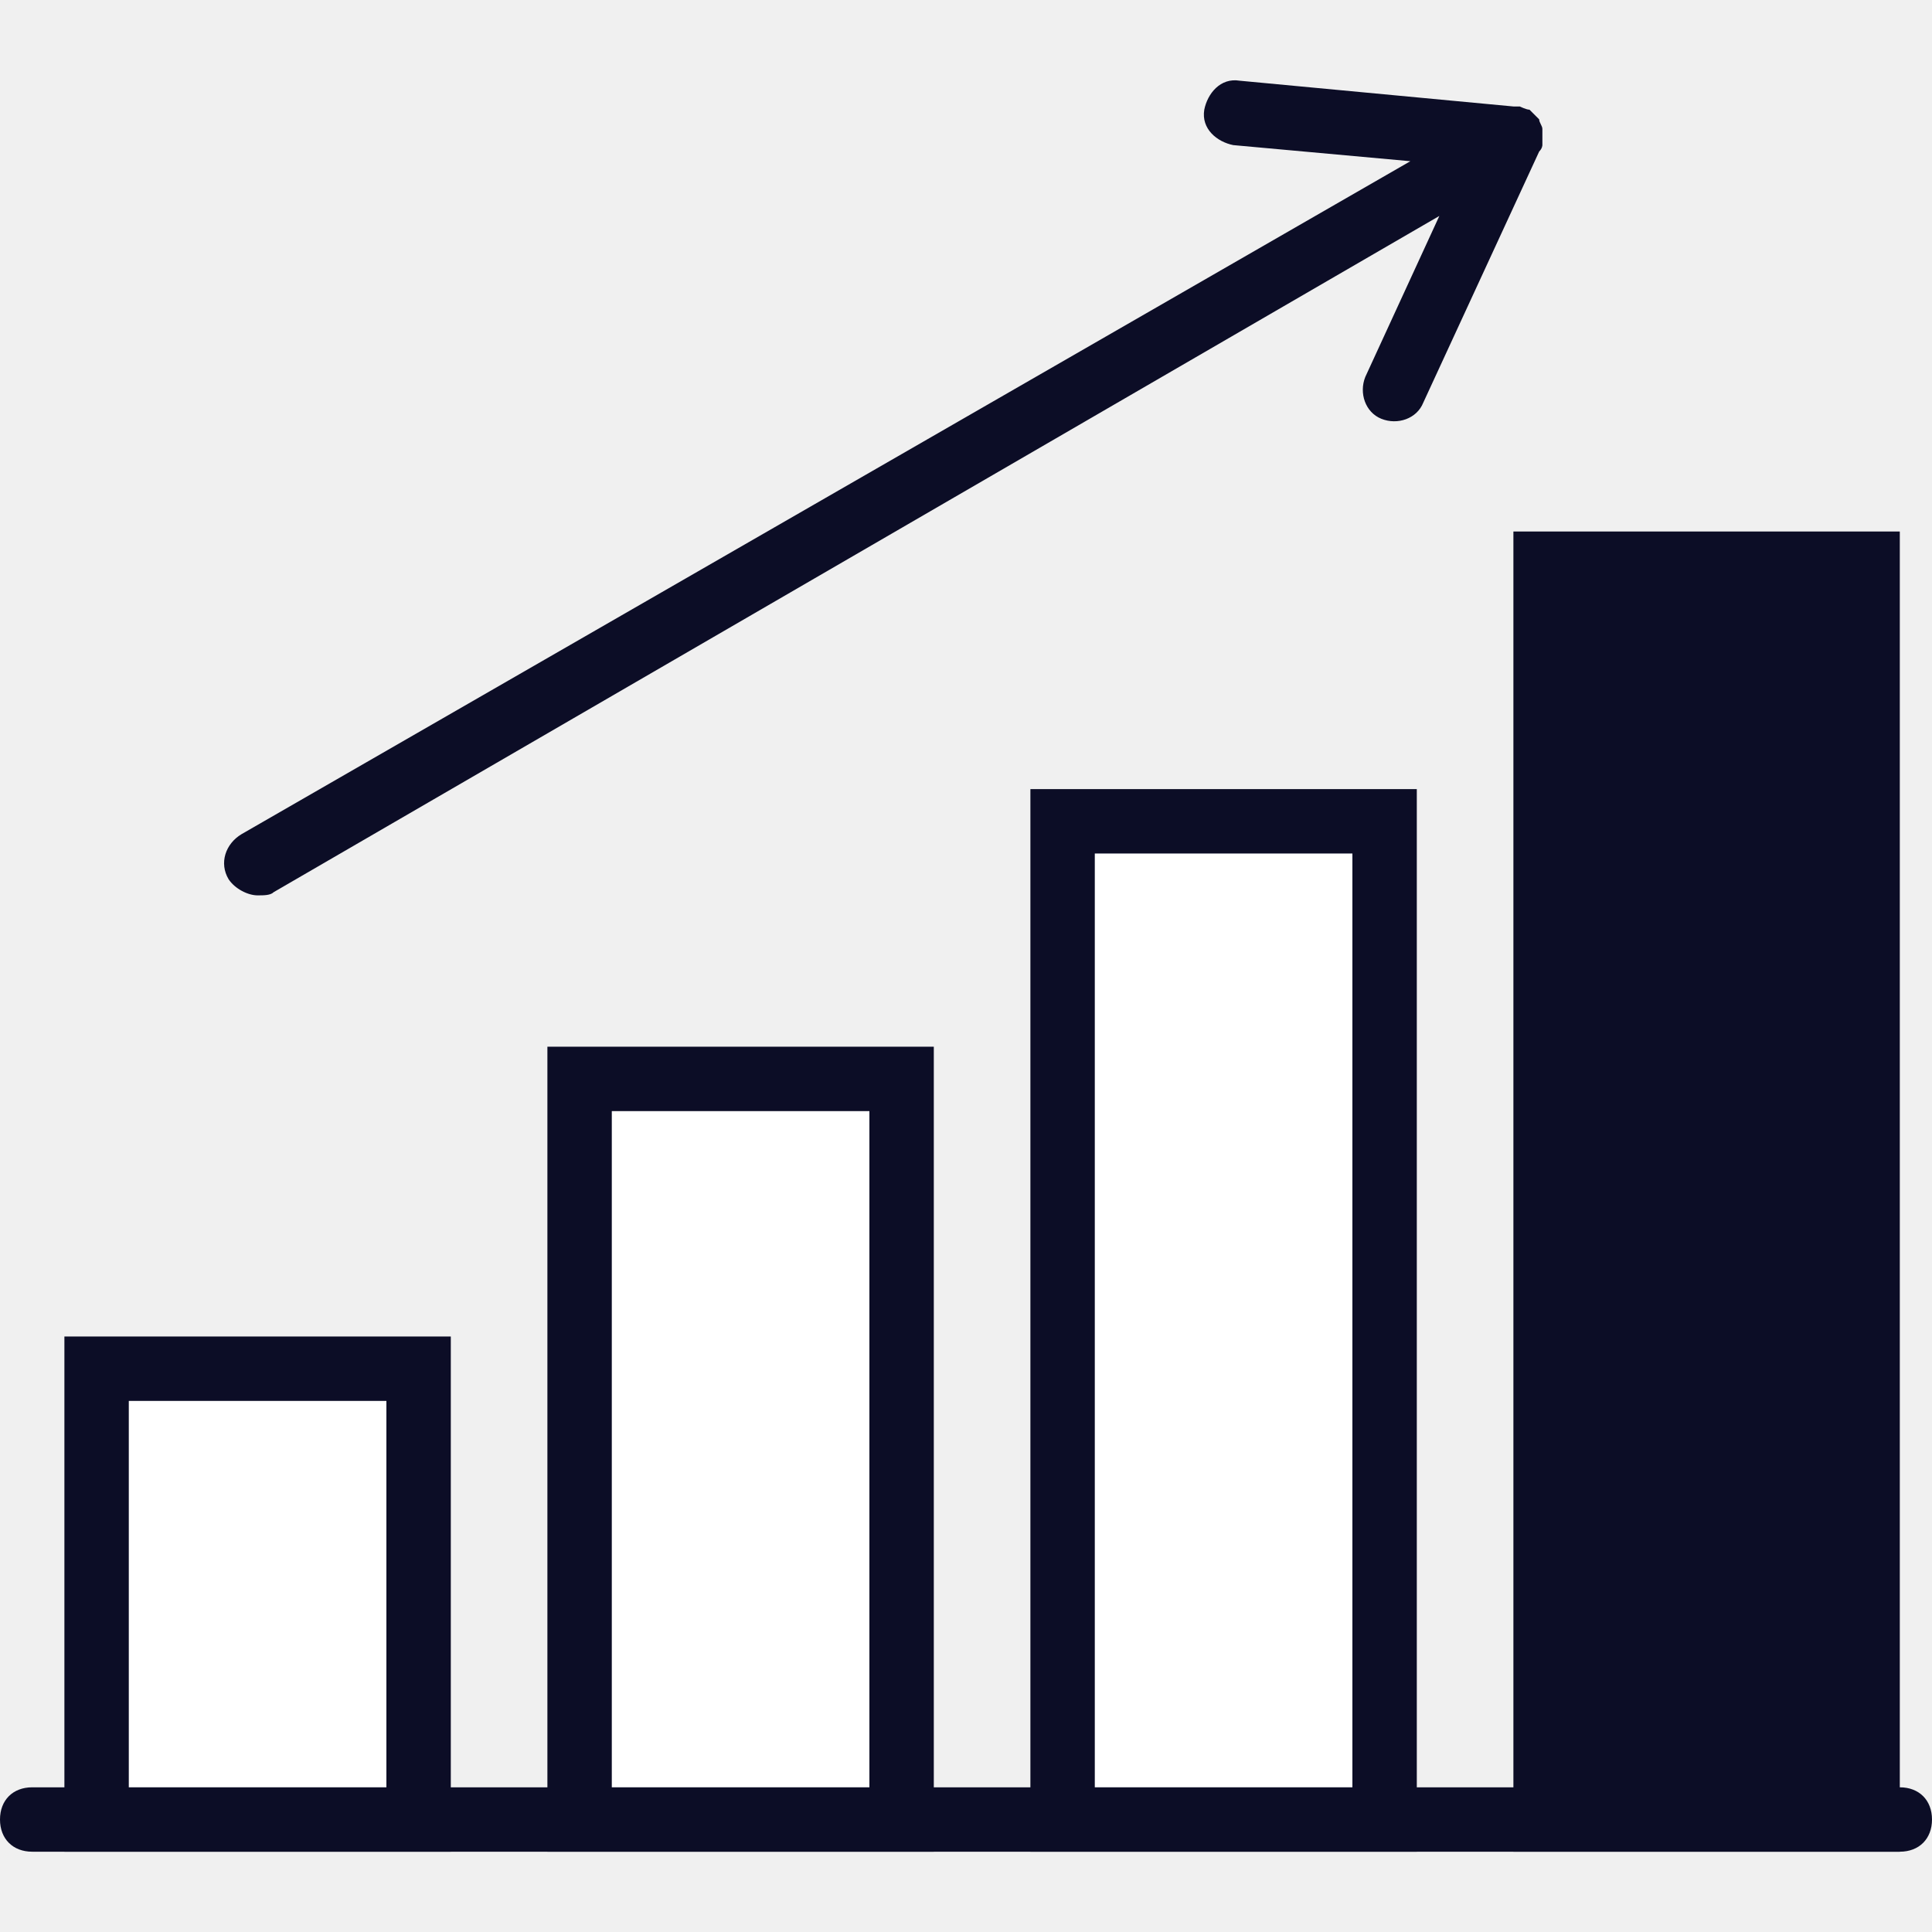
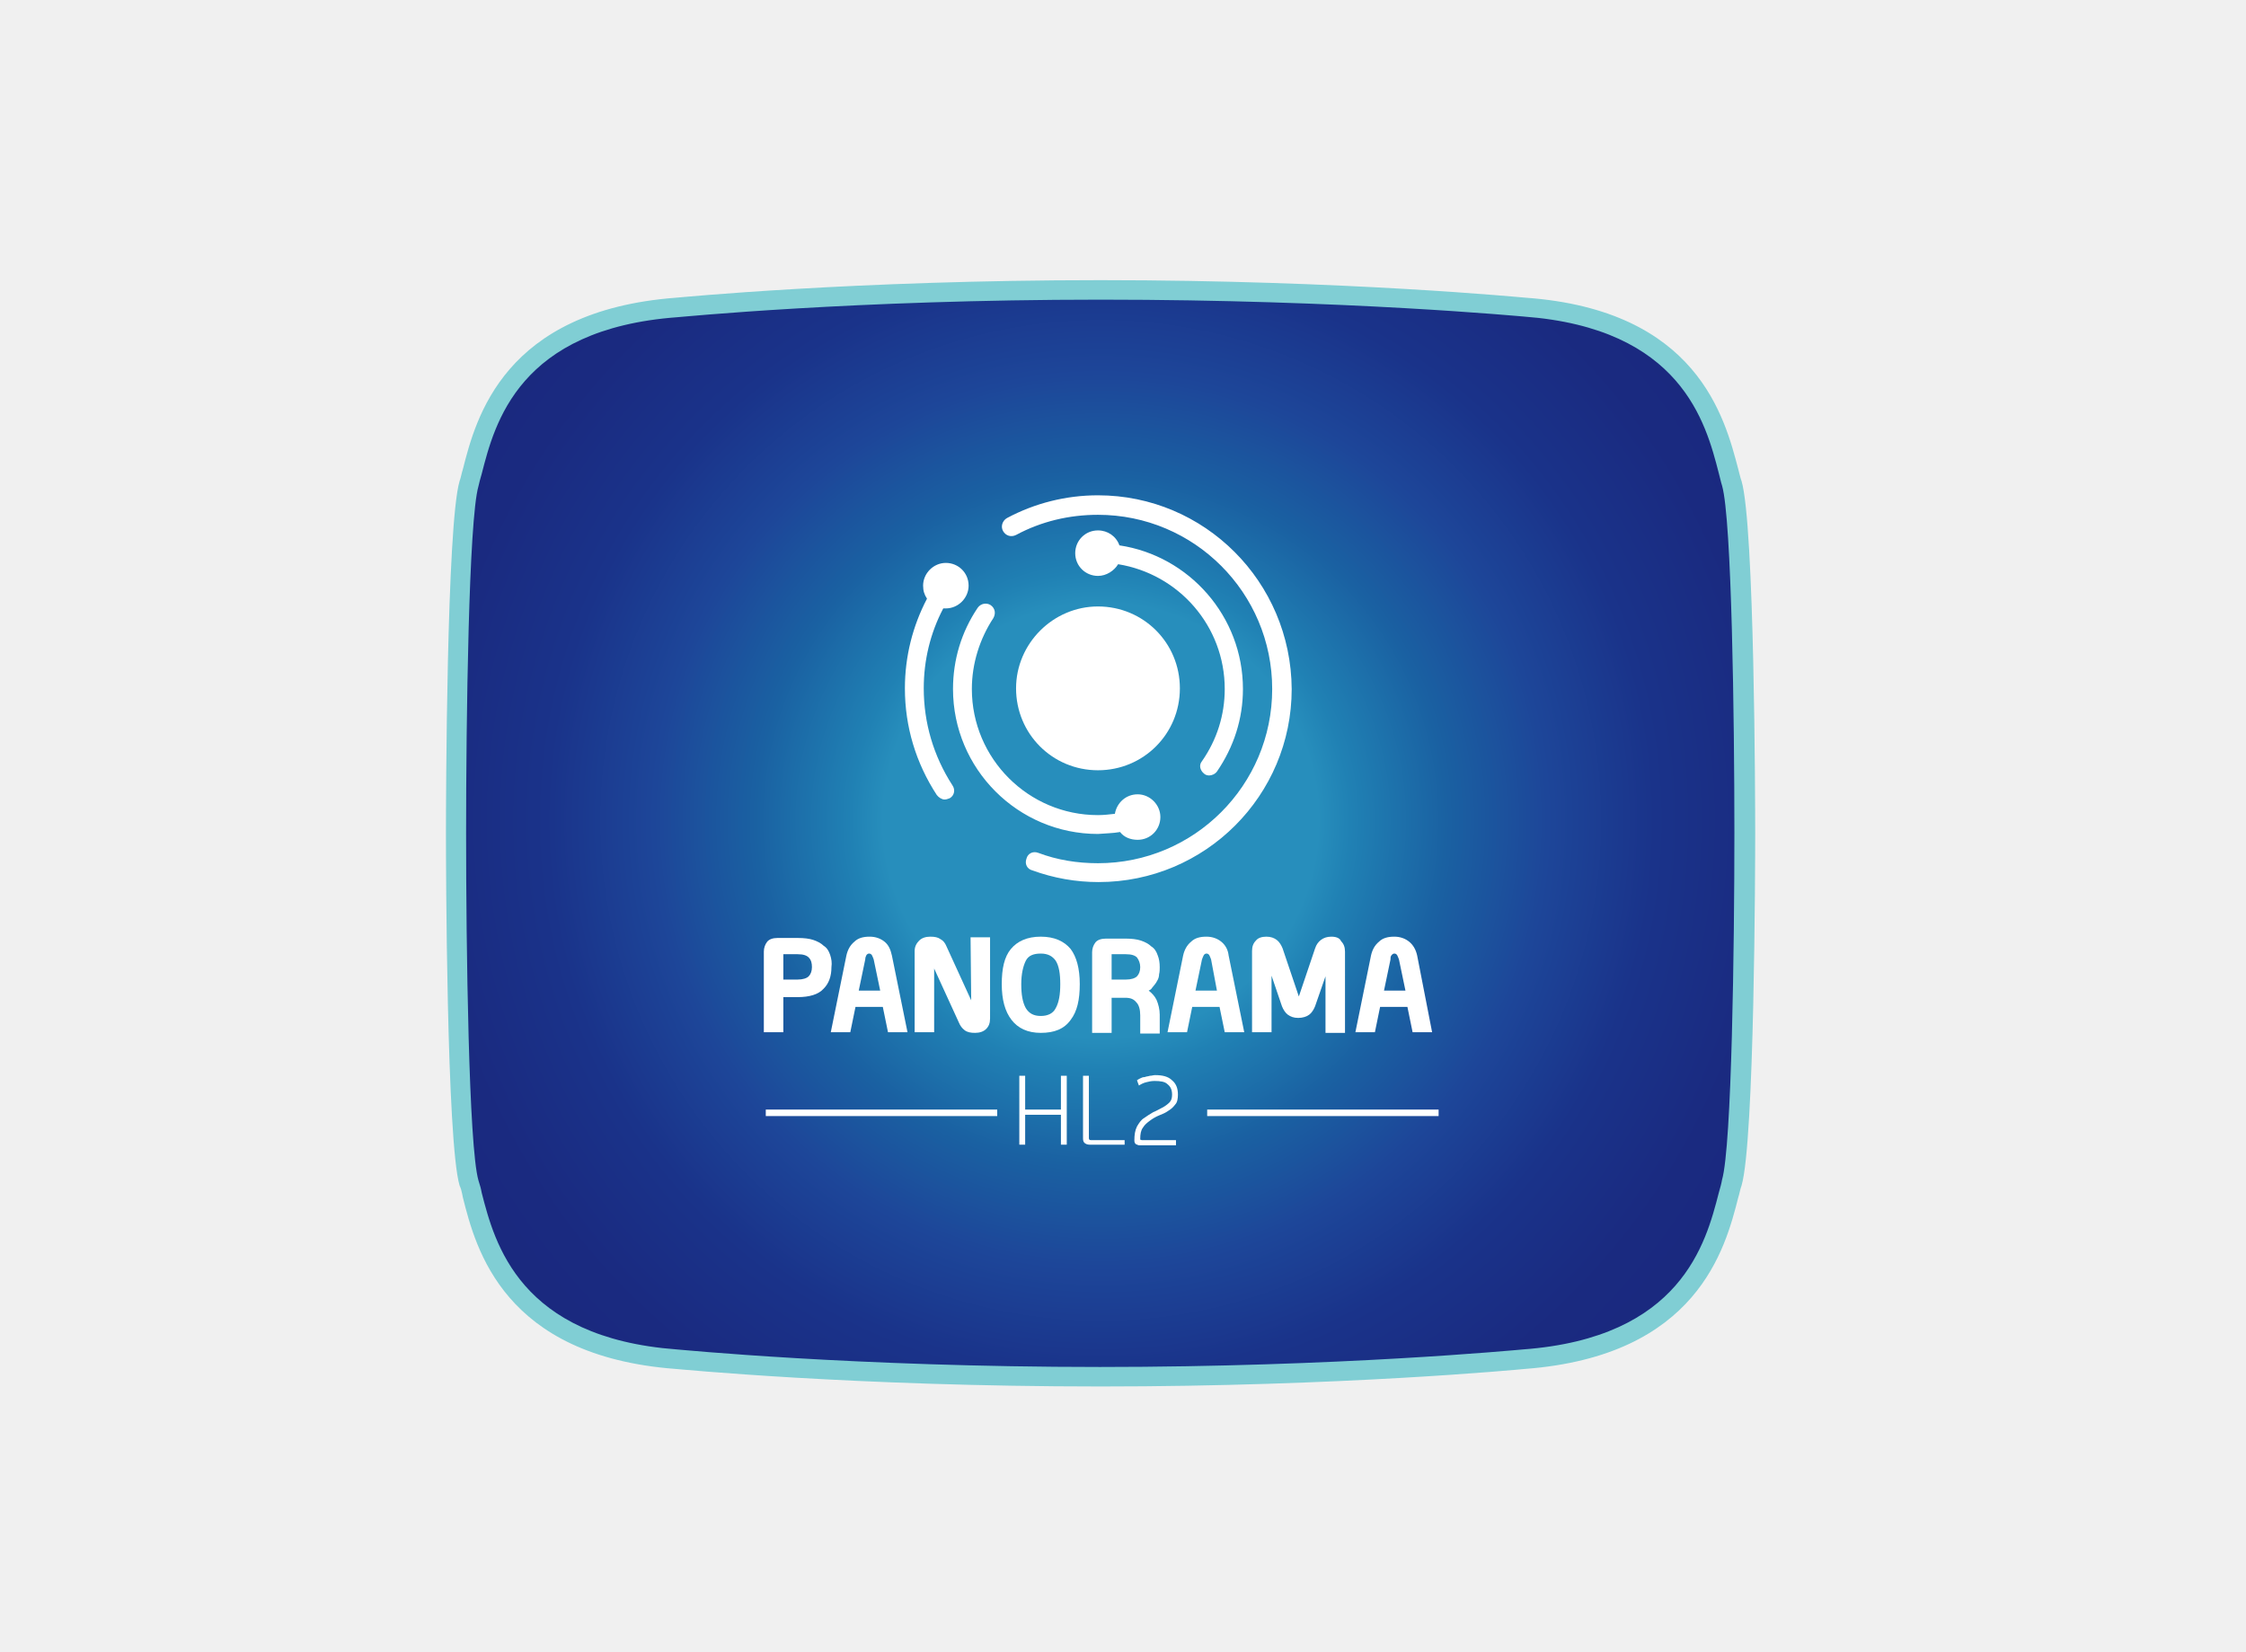
- <svg xmlns="http://www.w3.org/2000/svg" enable-background="new 0 0 512 512" viewBox="0 0 512 512">
-   <g transform="translate(1 1)">
-     <path d="m502.467 489.722h-494.934c-5.12 0-8.533-3.413-8.533-8.533s3.413-8.533 8.533-8.533h494.933c5.12 0 8.533 3.413 8.533 8.533.001 5.119-3.412 8.533-8.532 8.533z" fill="#0c0d26" />
-     <path d="m24.6 361.722h85.333v119.466h-85.333z" fill="#fff" />
-     <path d="m118.467 489.722h-102.4v-136.534h102.4zm-85.334-17.067h68.267v-102.4h-68.267z" fill="#0c0d26" />
-     <path d="m152.6 284.922h85.333v196.266h-85.333z" fill="#fff" />
-     <path d="m246.467 489.722h-102.4v-213.334h102.4zm-85.334-17.067h68.267v-179.2h-68.267z" fill="#0c0d26" />
-     <path d="m280.6 216.655h85.333v264.533h-85.333z" fill="#fff" />
-     <path d="m374.467 489.722h-102.4v-281.6h102.4zm-85.334-17.067h68.267v-247.467h-68.267z" fill="#0c0d26" />
-     <path d="m408.6 148.388h85.333v332.8h-85.333z" fill="#0c0d26" />
-     <g fill="#0c0d26">
-       <path d="m502.467 489.722h-102.4v-349.867h102.4zm-85.334-17.067h68.267v-315.733h-68.267z" />
-       <path d="m67.267 236.282c-2.56 0-5.973-1.707-7.68-4.267-2.56-4.267-.853-9.387 3.413-11.947l309.76-178.346-46.933-4.267c-4.267-.853-8.533-4.267-7.68-9.387.853-4.267 4.267-8.533 9.387-7.68l72.533 6.827h1.707s1.707.853 2.56.853l.853.853 1.707 1.707c0 .853.853 1.707.853 2.56s0 .853 0 1.707v2.56s0 .853-.853 1.707l-30.72 66.56c-1.707 4.267-6.827 5.973-11.093 4.267-4.267-1.707-5.973-6.827-4.267-11.093l19.627-42.667-308.907 179.2c-.854.853-2.561.853-4.267.853z" />
-     </g>
+ <svg xmlns="http://www.w3.org/2000/svg" enable-background="new 0 0 345.5 254.1" height="254.1" viewBox="0 0 345.5 254.1" width="345.5">
+   <radialGradient id="a" cx="169.329" cy="126.214" gradientUnits="userSpaceOnUse" r="127.648">
+     <stop offset=".262" stop-color="#278ebc" />
+     <stop offset=".301" stop-color="#2081b4" />
+     <stop offset=".416" stop-color="#1a61a2" />
+     <stop offset=".538" stop-color="#1d4699" />
+     <stop offset=".668" stop-color="#1a338a" />
+     <stop offset=".812" stop-color="#1a2a80" />
+     <stop offset="1" stop-color="#1a277e" />
+   </radialGradient>
+   <path d="m169.3 211.8c-37.9 0-65-2.7-65.3-2.7-25.4-1.9-29.4-17.7-31.4-25.2-.2-.7-.3-1.3-.5-1.9-2-6.8-2-51.9-2-53.8s0-47 2-53.8c.2-.6.3-1.2.5-1.9 2-7.6 6-23.4 31.4-25.2.2 0 27.3-2.7 65.2-2.7 37.8 0 65 2.7 65.3 2.7 25.5 1.8 29.5 17.6 31.5 25.2.2.7.3 1.3.5 1.9 2 6.8 2 51.9 2 53.8s0 47-2 53.8c-.2.6-.3 1.2-.5 1.9-2 7.6-6 23.4-31.4 25.2-.3 0-27.9 2.7-65.3 2.7z" fill="url(#a)" />
+   <path d="m169.3 213.3c-38.1 0-65.1-2.7-65.4-2.7-26.4-2-30.7-18.4-32.7-26.4l-.1-.5c-.1-.5-.2-.9-.4-1.3-2-6.8-2.1-49.4-2.1-54.2s.1-47.4 2.1-54.2c.2-.5.3-1.2.5-1.8 2-7.9 6.3-24.4 32.8-26.4.2 0 27.3-2.7 65.3-2.7 37.8 0 65.2 2.7 65.4 2.7 26.4 1.9 30.6 18.4 32.7 26.4.2.7.3 1.3.5 1.8 2 6.8 2.1 49.4 2.1 54.2s-.1 47.4-2.1 54.2c-.2.5-.3 1.2-.5 1.8-2 7.9-6.3 24.4-32.8 26.4-1 .1-28.4 2.7-65.3 2.7zm0-167.2c-38 0-64.8 2.7-65.1 2.7-24.4 1.8-28.1 16.3-30.1 24.1-.2.7-.4 1.4-.5 1.9-1.5 5.2-1.9 36-1.9 53.4s.4 48.2 1.9 53.4c.1.4.3.9.4 1.4l.1.5c2 7.8 5.8 22.3 30 24.1.3 0 27.2 2.7 65.1 2.7 36.7 0 63.9-2.6 65.1-2.7 24.3-1.8 28.1-16.3 30.1-24.1.2-.7.4-1.4.5-2 1.5-5.2 1.9-36 1.9-53.4s-.4-48.2-1.9-53.4c-.2-.6-.3-1.2-.5-1.9-2-7.8-5.8-22.3-30-24.1-.2 0-27.2-2.6-65.1-2.6z" fill="#80ced4" />
+   <g fill="#fff">
+     <path d="m168.9 93.3c7 0 12.6 5.6 12.6 12.6s-5.6 12.6-12.6 12.6-12.6-5.6-12.6-12.6c0-6.9 5.7-12.6 12.6-12.6z" />
+     <path d="m185.2 119c.2.2.5.3.8.3.4 0 .9-.2 1.2-.6 2.6-3.8 4-8.1 4-12.7 0-11.2-8.3-20.5-19-22.1-.5-1.4-1.8-2.3-3.3-2.3-2 0-3.5 1.6-3.5 3.5 0 2 1.6 3.5 3.5 3.5 1.3 0 2.5-.8 3.1-1.8 9.3 1.5 16.4 9.5 16.4 19.2 0 4-1.2 7.8-3.5 11.1-.5.6-.3 1.4.3 1.9z" />
+     <path d="m172.3 128c.6.8 1.6 1.2 2.7 1.2 2 0 3.5-1.6 3.5-3.5s-1.6-3.5-3.5-3.5c-1.8 0-3.2 1.3-3.5 3-.9.1-1.7.2-2.6.2-10.7 0-19.4-8.7-19.4-19.4 0-3.9 1.2-7.7 3.3-10.9.4-.7.3-1.5-.4-2-.6-.4-1.5-.3-2 .4-2.5 3.7-3.8 8-3.8 12.5 0 12.3 10 22.3 22.3 22.3 1.1-.1 2.3-.1 3.4-.3z" />
+     <path d="m142.1 105.9c0-4.3 1-8.5 3-12.3h.4c1.9 0 3.5-1.6 3.5-3.5 0-2-1.6-3.5-3.5-3.5s-3.5 1.6-3.5 3.5c0 .8.2 1.4.6 2-2.2 4.2-3.4 8.9-3.4 13.8 0 5.9 1.7 11.5 4.9 16.4.3.4.8.7 1.2.7.3 0 .5-.1.8-.2.7-.4.9-1.3.4-2-2.9-4.5-4.4-9.6-4.4-14.9z" />
+     <path d="m168.9 76.2c-4.9 0-9.7 1.2-14 3.5-.7.4-1 1.3-.6 2s1.2 1 2 .6c3.9-2.1 8.2-3.1 12.6-3.1 14.8 0 26.8 12 26.8 26.8s-12 26.8-26.8 26.8c-3.2 0-6.3-.5-9.2-1.6-.8-.3-1.6.1-1.8.9-.3.8.1 1.6.9 1.8 3.3 1.2 6.7 1.8 10.2 1.8 16.4 0 29.7-13.3 29.7-29.7-.1-16.5-13.4-29.8-29.8-29.8z" />
+     <path d="m127.7 146.9c-.2-.6-.5-1.1-1-1.4-.4-.4-1-.7-1.6-.9s-1.4-.3-2.4-.3h-3.1c-.7 0-1.3.2-1.6.6s-.5.9-.5 1.5v12.4h3v-5.4h2.2c1.8 0 3.2-.4 4-1.3.8-.8 1.2-1.9 1.2-3.3.1-.7 0-1.3-.2-1.9zm-2.8 1.9c0 .6-.2 1.1-.5 1.4-.3.3-.9.5-1.7.5h-2.2v-3.9h2.2c.9 0 1.4.2 1.7.5.4.4.5.9.5 1.5z" />
+     <path d="m136.1 144.9c-.6-.5-1.4-.8-2.3-.8-1 0-1.8.2-2.4.8-.6.5-1 1.2-1.2 2.1l-2.4 11.8h3l.8-3.9h4.2l.8 3.9h3l-2.4-11.8c-.2-.9-.5-1.6-1.1-2.1zm-2.8 2c.1-.1.2-.2.4-.2s.3.1.4.2c.1.2.2.4.3.7l1 4.8h-3.3l1-4.8c0-.3.1-.5.2-.7z" />
+     <path d="m149.4 153.9-3.8-8.3c-.2-.5-.5-.9-.9-1.1-.4-.3-.9-.4-1.6-.4s-1.3.2-1.7.6-.7.9-.7 1.6v12.5h3v-9.8l3.8 8.3c.2.5.5.9.9 1.2s.9.4 1.6.4 1.3-.2 1.7-.6.6-.9.6-1.6v-12.5h-3z" />
+     <path d="m160.1 144.1c-2.1 0-3.6.7-4.6 1.9s-1.4 3-1.4 5.4.5 4.2 1.5 5.5 2.5 2 4.5 2c2.1 0 3.6-.6 4.6-2 1-1.3 1.4-3.1 1.4-5.5s-.5-4.2-1.4-5.4c-1-1.2-2.5-1.9-4.6-1.9zm-2.3 3.7c.4-.8 1.2-1.1 2.3-1.1s1.8.4 2.3 1.1c.5.8.7 2 .7 3.6s-.2 2.8-.7 3.7c-.4.8-1.2 1.2-2.3 1.2s-1.8-.4-2.3-1.2c-.5-.9-.7-2.1-.7-3.7s.3-2.8.7-3.6z" />
+     <path d="m178 150.9c.2-.3.3-.7.3-1 .1-.4.1-.8.1-1.1 0-.7-.1-1.3-.3-1.8-.2-.6-.5-1.1-1-1.4-.4-.4-1-.7-1.6-.9s-1.4-.3-2.3-.3h-3.1c-.7 0-1.3.2-1.6.6s-.5.9-.5 1.5v12.4h3v-5.4h2.1c.8 0 1.3.2 1.7.7.4.4.6 1.1.6 2v2.8h3v-2.9c0-.8-.2-1.6-.5-2.3-.3-.6-.7-1-1.2-1.4.2-.1.4-.2.5-.4.4-.5.6-.7.8-1.1zm-2.6-2.1c0 .6-.2 1.1-.5 1.4-.3.3-.9.5-1.7.5h-2.2v-3.9h2.2c.9 0 1.4.2 1.7.5.3.4.5.9.5 1.5z" />
+     <path d="m187.9 144.9c-.6-.5-1.4-.8-2.3-.8-1 0-1.8.2-2.4.8-.6.5-1 1.2-1.2 2.1l-2.4 11.8h3l.8-3.9h4.2l.8 3.9h3l-2.4-11.8c-.1-.9-.5-1.6-1.1-2.1zm-.7 7.5h-3.3l1-4.8c.1-.3.2-.5.3-.7.1-.1.2-.2.4-.2s.3.1.4.2c.1.2.2.4.3.7z" />
+     <path d="m204.8 144.1c-.7 0-1.2.2-1.6.5s-.7.7-.9 1.3l-2.5 7.4-2.5-7.4c-.2-.5-.5-1-.9-1.3s-.9-.5-1.6-.5-1.3.2-1.6.6c-.4.4-.6.9-.6 1.6v12.5h3v-8.7l1.6 4.7c.2.5.5 1 .9 1.3s.9.5 1.6.5 1.3-.2 1.7-.5.7-.8.9-1.3l1.6-4.6v8.7h3v-12.5c0-.7-.2-1.2-.6-1.6-.2-.5-.8-.7-1.5-.7z" />
+     <path d="m218 147c-.2-.9-.6-1.6-1.2-2.1s-1.4-.8-2.3-.8c-1 0-1.8.2-2.4.8-.6.5-1 1.2-1.2 2.1l-2.4 11.8h3l.8-3.9h4.2l.8 3.9h3zm-3.9-.1c.1-.1.2-.2.4-.2s.3.1.4.2c.1.2.2.4.3.7l1 4.8h-3.3l1-4.8c0-.3 0-.5.2-.7z" />
+     <path d="m163.2 171.5h-5.5v4.6h-.9v-10.6h.9v5.2h5.5v-5.2h.9v10.6h-.9z" />
+     <path d="m173 176.1h-5.4c-.3 0-.6-.1-.8-.3s-.2-.5-.2-.8v-9.5h.9v9.6c0 .2.1.3.3.3h5.2z" />
+     <path d="m175.6 175.4h5.3v.8h-5.6c-.2 0-.4-.1-.6-.2-.2-.2-.2-.4-.2-.6 0-.8.1-1.5.4-2.1.3-.5.6-1 1.1-1.3.4-.3.9-.6 1.4-.9.5-.2 1-.5 1.4-.7s.8-.5 1.1-.8.4-.7.4-1.2c0-.7-.2-1.2-.7-1.6-.4-.4-1.1-.5-2-.5-.5 0-.9.1-1.3.2s-.8.3-1.1.5l-.3-.8c.1-.1.3-.2.5-.3s.4-.2.7-.2c.2-.1.5-.1.8-.2.3 0 .5-.1.8-.1 1.1 0 2 .2 2.6.8.6.5.9 1.2.9 2.2 0 .6-.1 1.2-.4 1.5-.3.4-.6.7-1.1 1-.4.3-.9.5-1.4.7s-1 .5-1.4.8-.8.6-1.1 1.1c-.3.4-.4 1-.4 1.7 0 .1 0 .1.1.2 0-.1.1 0 .1 0z" />
+     <path d="m117.8 170.7h35.6v1h-35.6z" />
+     <path d="m185.7 170.7h35.6v1h-35.6z" />
  </g>
</svg>
